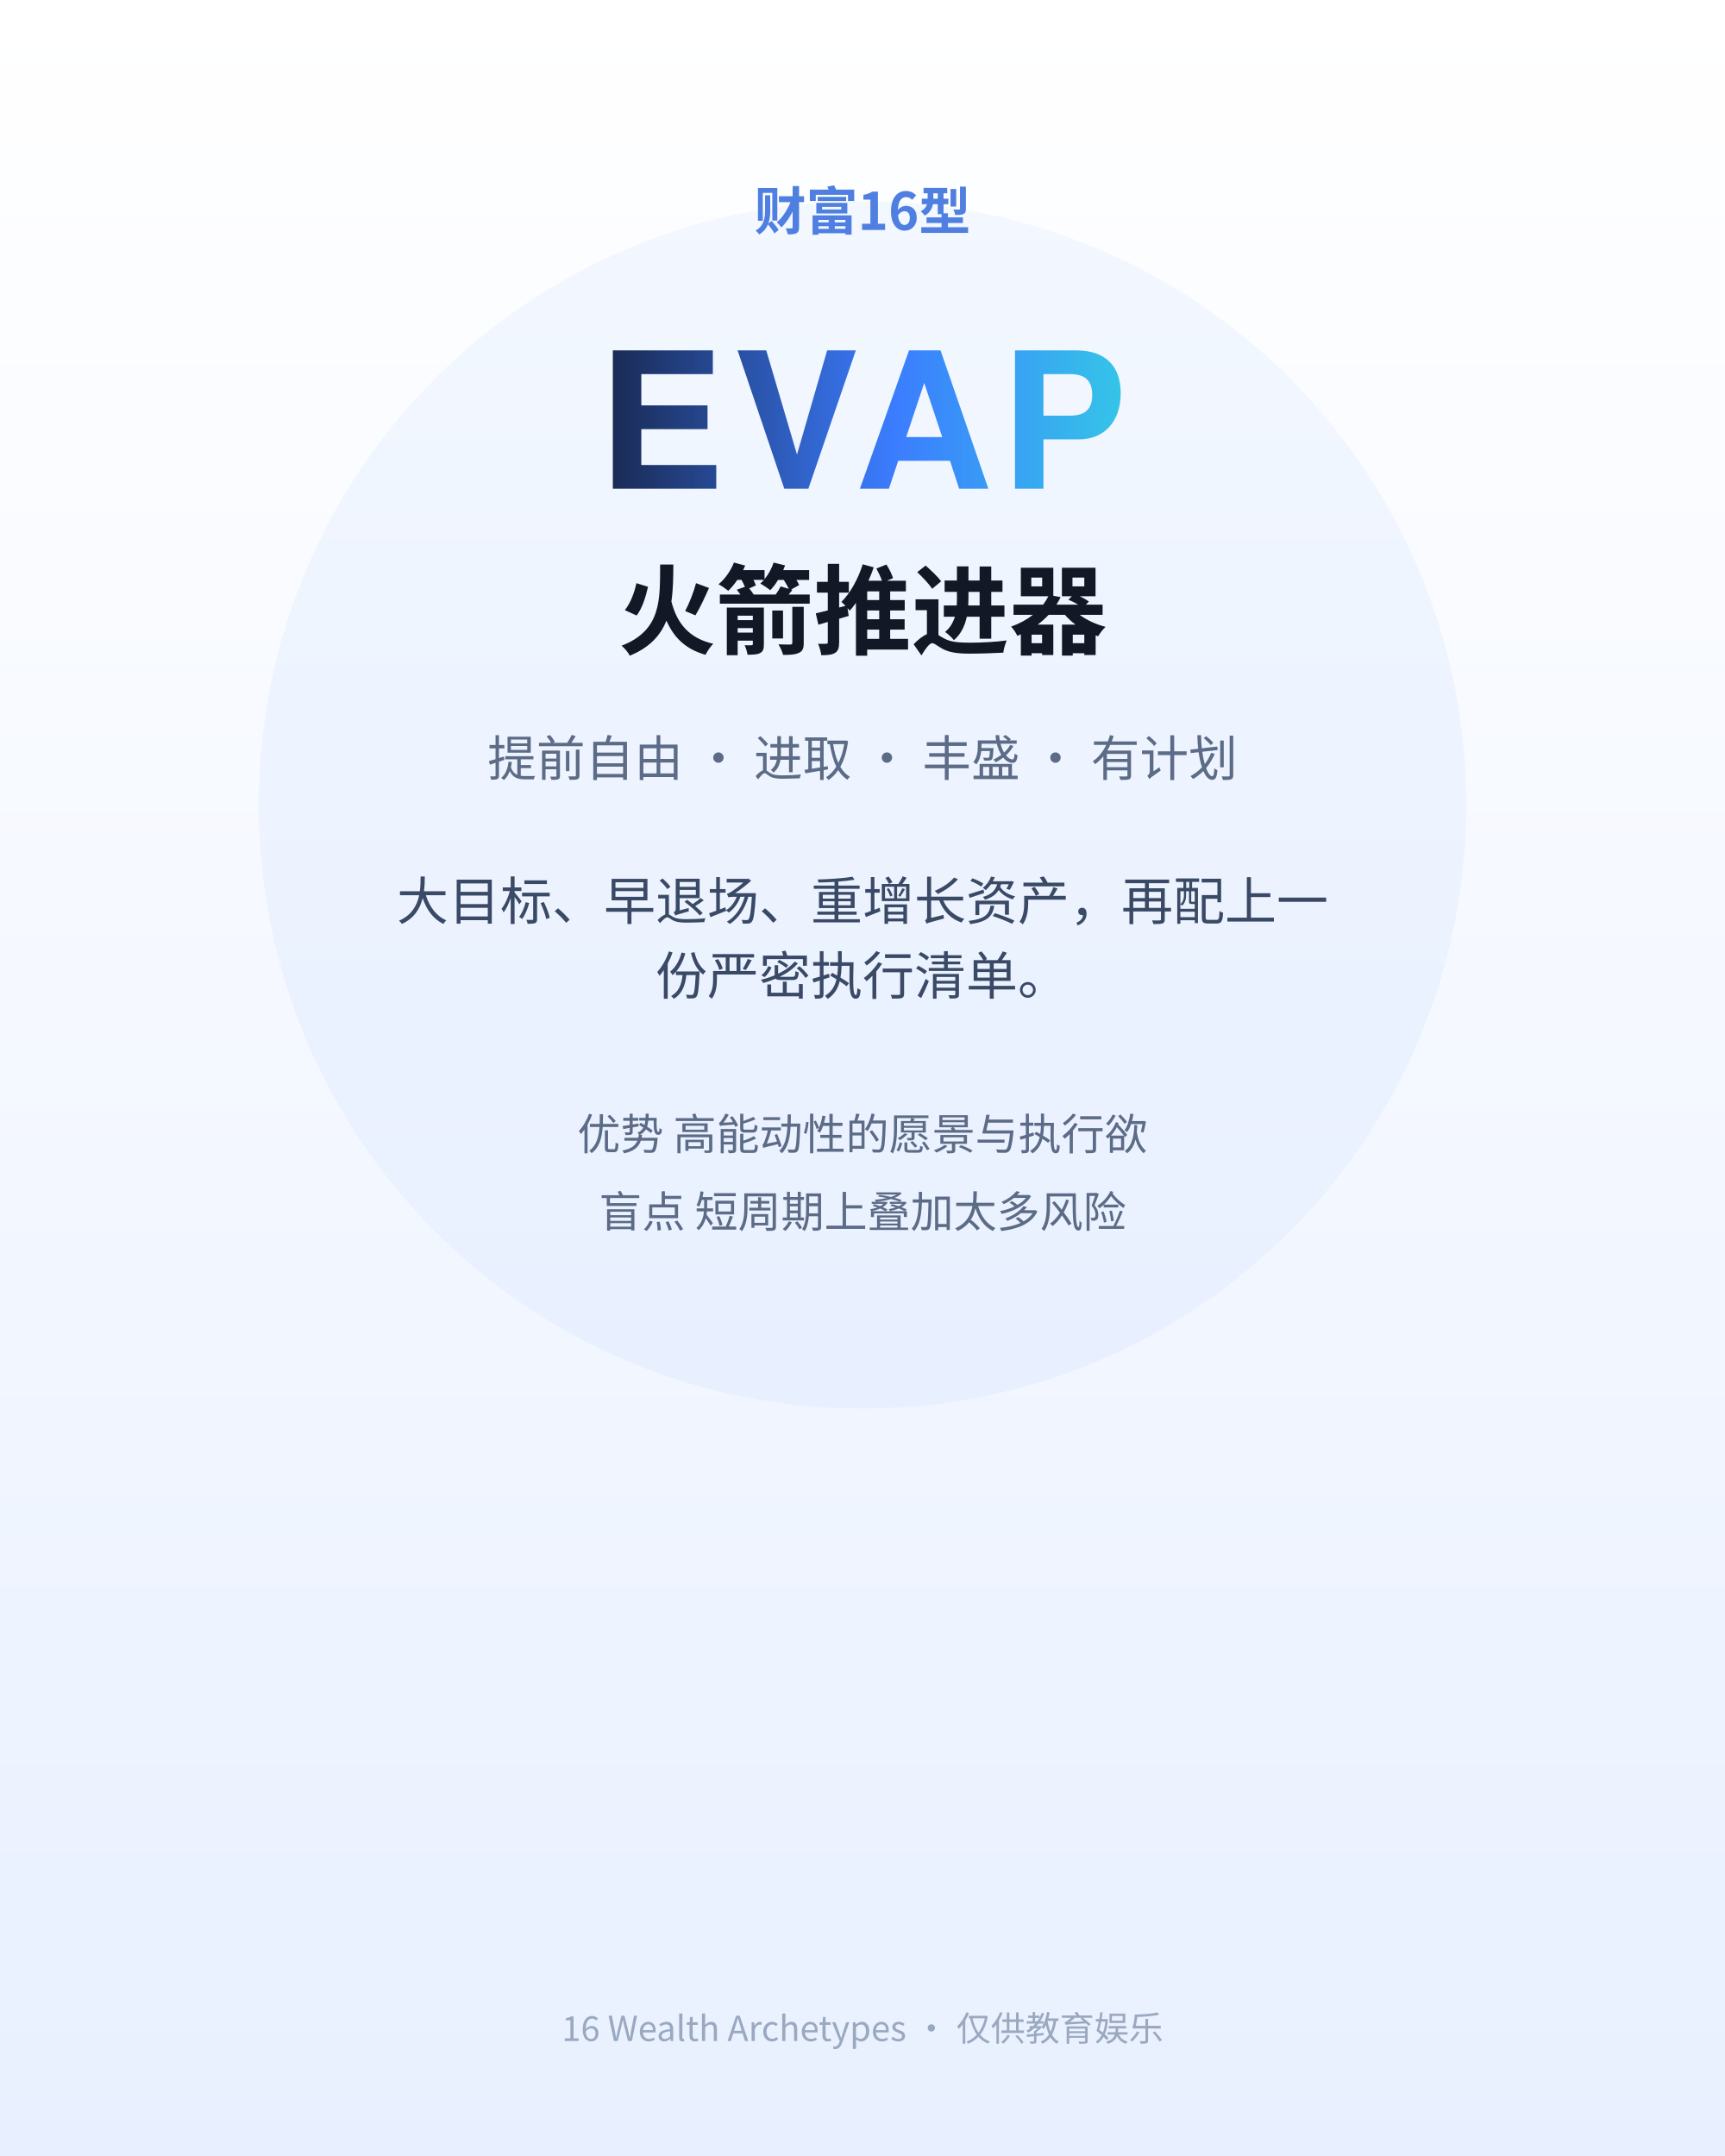
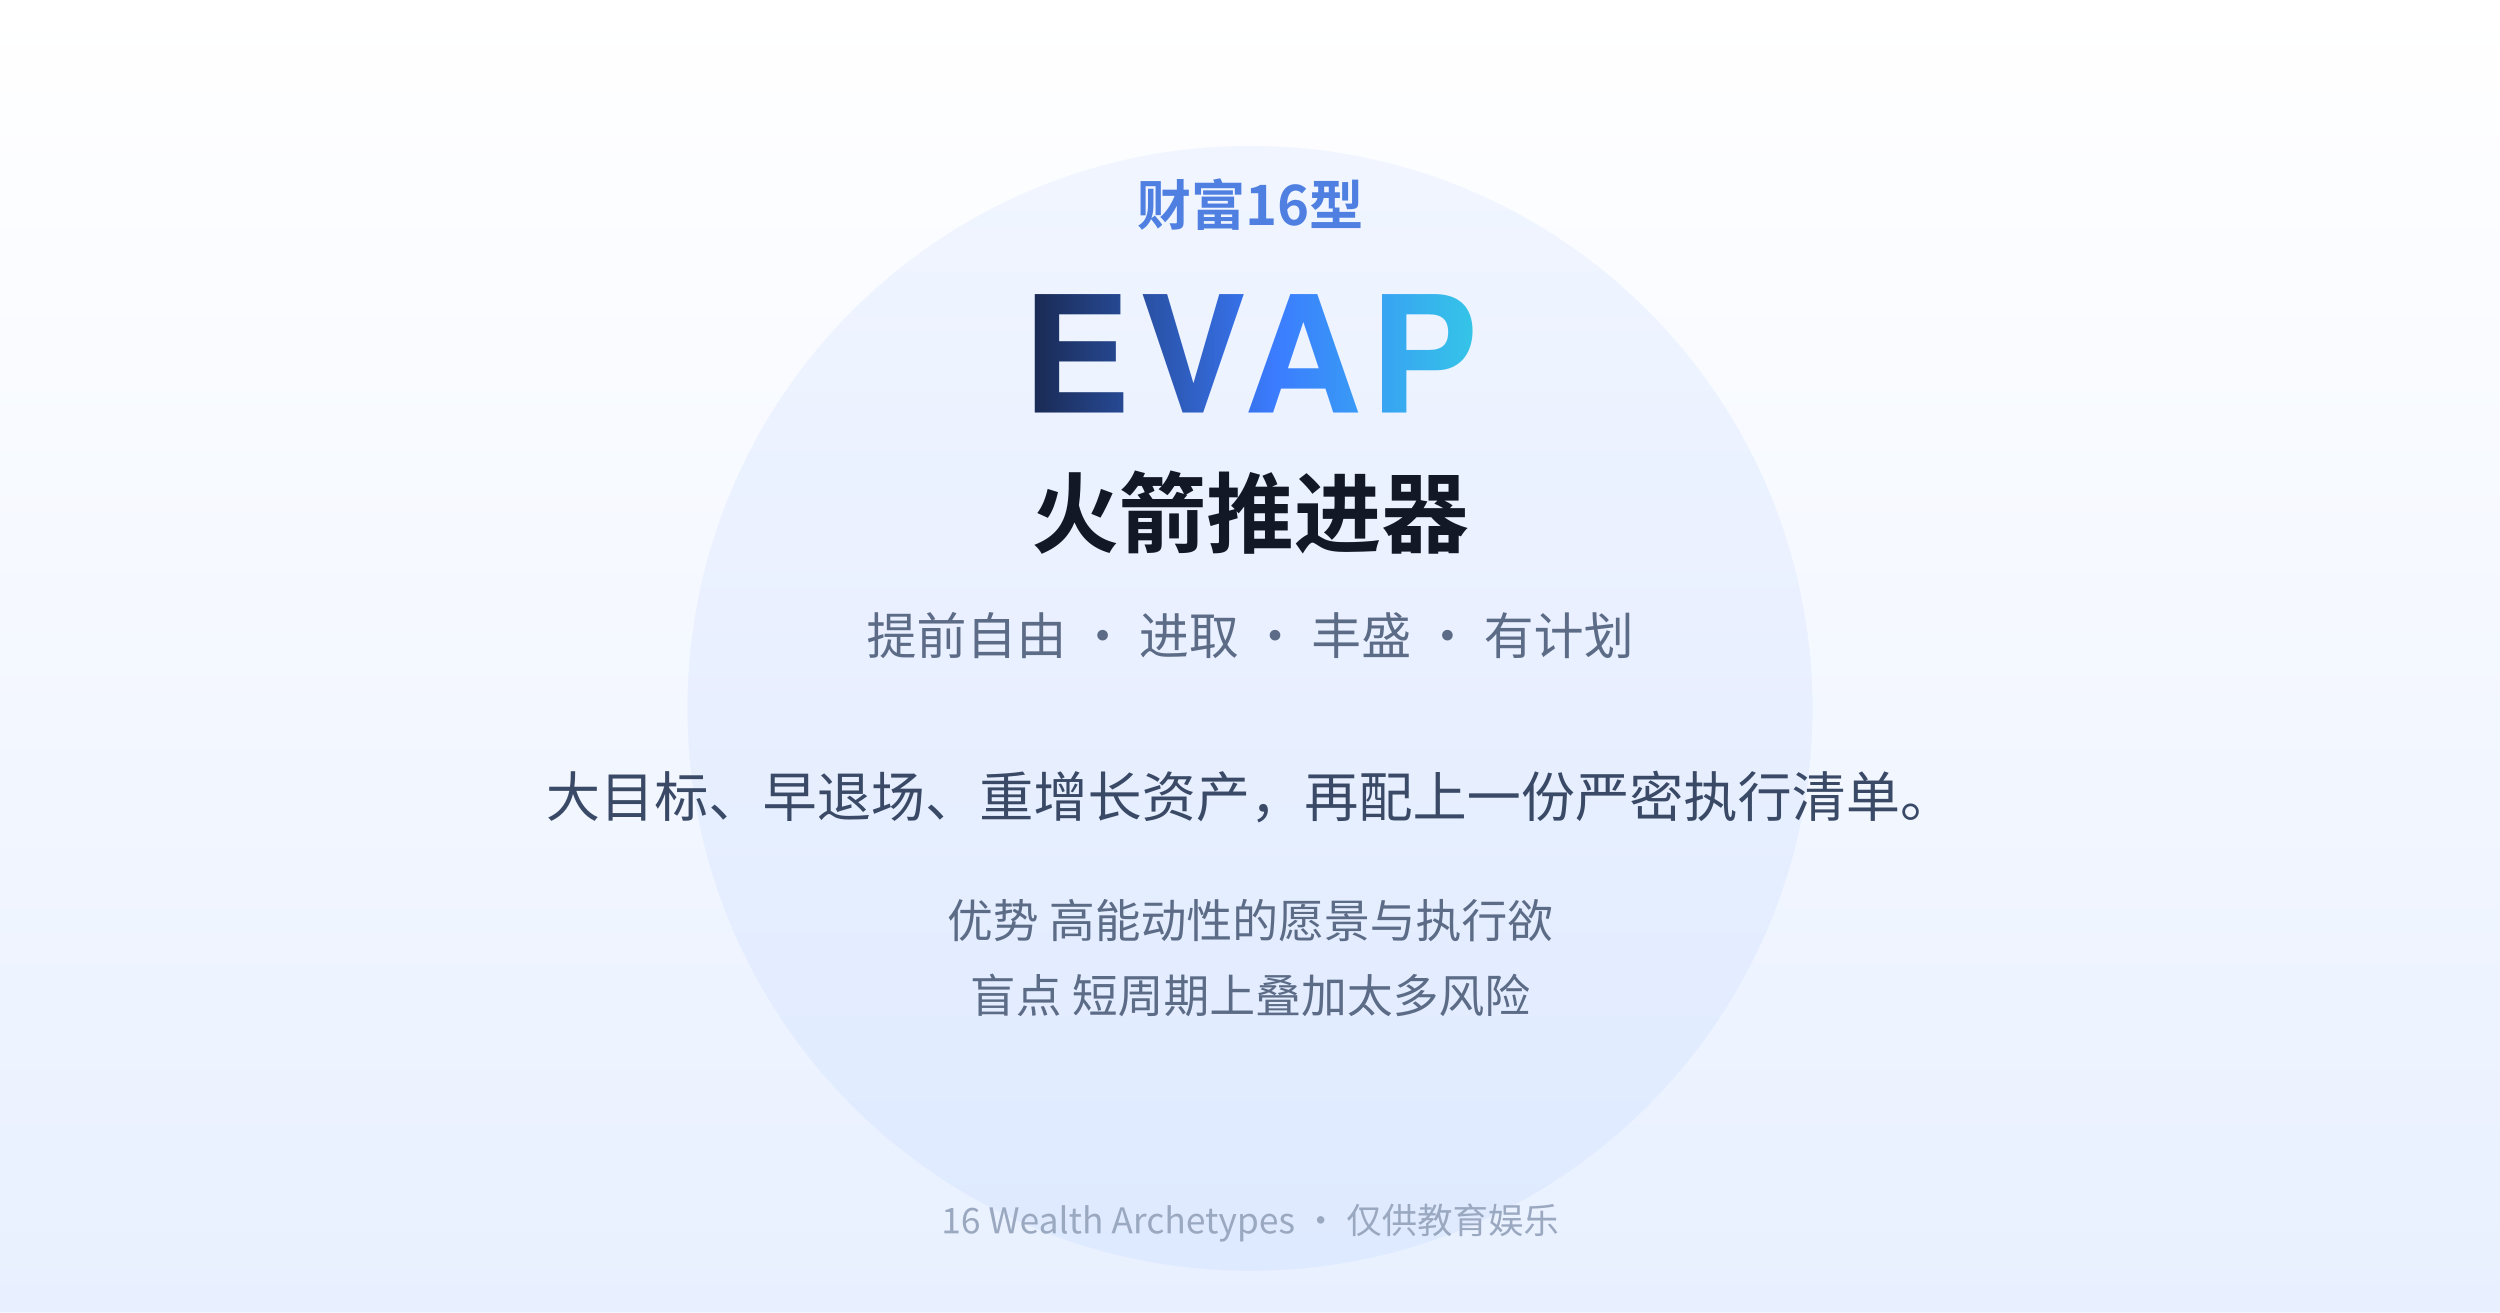
- <svg xmlns="http://www.w3.org/2000/svg" width="1200" height="1500" viewBox="0 0 1200 1500">
+ <svg xmlns="http://www.w3.org/2000/svg" width="1200" height="630" viewBox="0 0 1200 630">
  <defs>
    <linearGradient id="bg" x1="0" y1="0" x2="0" y2="1">
      <stop offset="0%" stop-color="#ffffff" />
      <stop offset="55%" stop-color="#f3f7ff" />
      <stop offset="100%" stop-color="#e8f0ff" />
    </linearGradient>
    <linearGradient id="code" x1="0" y1="0" x2="1" y2="0">
      <stop offset="0%" stop-color="#1a2b55" />
      <stop offset="55%" stop-color="#3b7cff" />
      <stop offset="100%" stop-color="#35c4e8" />
    </linearGradient>
  </defs>
-   <rect width="1200" height="1500" fill="url(#bg)" />
-   <circle cx="600" cy="560" r="420" fill="#3b7cff" fill-opacity="0.05" />
-   <text x="600" y="160" text-anchor="middle" fill="#4f7fe0" font-size="36" font-weight="600" font-family="PingFang SC, Hiragino Sans GB, Noto Sans CJK SC, sans-serif">财富16型</text>
-   <text x="600" y="340" text-anchor="middle" fill="url(#code)" font-size="132" font-weight="800" font-family="Avenir Next, Helvetica Neue, sans-serif" letter-spacing="6">EVAP</text>
-   <text x="600" y="450" text-anchor="middle" fill="#121826" font-size="68" font-weight="700" font-family="PingFang SC, Hiragino Sans GB, Noto Sans CJK SC, sans-serif">火箭推进器</text>
-   <text x="600" y="540" text-anchor="middle" fill="#5c6b86" font-size="34" font-weight="500" font-family="PingFang SC, Hiragino Sans GB, Noto Sans CJK SC, sans-serif">提前自由 · 进取 · 丰盛 · 有计划</text>
-   <text x="600" y="640" text-anchor="middle" fill="#3a4a66" font-size="36" font-weight="500" font-family="PingFang SC, Hiragino Sans GB, Noto Sans CJK SC, sans-serif">大目标、早退场、重增长资产，再配上一</text>
-   <text x="600" y="692" text-anchor="middle" fill="#3a4a66" font-size="36" font-weight="500" font-family="PingFang SC, Hiragino Sans GB, Noto Sans CJK SC, sans-serif">份严密执行清单。</text>
-   <text x="600" y="800" text-anchor="middle" fill="#5c6b86" font-size="30" font-weight="500" font-family="PingFang SC, Hiragino Sans GB, Noto Sans CJK SC, sans-serif">优势  高能动性的愿景与执行欲</text>
-   <text x="600" y="854" text-anchor="middle" fill="#5c6b86" font-size="30" font-weight="500" font-family="PingFang SC, Hiragino Sans GB, Noto Sans CJK SC, sans-serif">盲点  短周期上叠加太多风险</text>
-   <text x="600" y="1420" text-anchor="middle" fill="#9aa8c0" font-size="24" font-family="PingFang SC, Hiragino Sans GB, Noto Sans CJK SC, sans-serif">16 Wealth Archetypes · 仅供教育娱乐</text>
+   <rect width="1200" height="630" fill="url(#bg)" />
+   <circle cx="600" cy="340" r="270" fill="#3b7cff" fill-opacity="0.06" />
+   <text x="600" y="108" text-anchor="middle" fill="#4f7fe0" font-size="26" font-weight="600" font-family="PingFang SC, Hiragino Sans GB, Noto Sans CJK SC, sans-serif">财富16型</text>
+   <text x="600" y="198" text-anchor="middle" fill="url(#code)" font-size="78" font-weight="800" font-family="Avenir Next, Helvetica Neue, sans-serif" letter-spacing="4">EVAP</text>
+   <text x="600" y="262" text-anchor="middle" fill="#121826" font-size="42" font-weight="700" font-family="PingFang SC, Hiragino Sans GB, Noto Sans CJK SC, sans-serif">火箭推进器</text>
+   <text x="600" y="314" text-anchor="middle" fill="#5c6b86" font-size="24" font-weight="500" font-family="PingFang SC, Hiragino Sans GB, Noto Sans CJK SC, sans-serif">提前自由 · 进取 · 丰盛 · 有计划</text>
+   <text x="600" y="392" text-anchor="middle" fill="#3a4a66" font-size="26" font-weight="500" font-family="PingFang SC, Hiragino Sans GB, Noto Sans CJK SC, sans-serif">大目标、早退场、重增长资产，再配上一份严密执行清单。</text>
+   <text x="600" y="450" text-anchor="middle" fill="#5c6b86" font-size="22" font-weight="500" font-family="PingFang SC, Hiragino Sans GB, Noto Sans CJK SC, sans-serif">优势  高能动性的愿景与执行欲</text>
+   <text x="600" y="486" text-anchor="middle" fill="#5c6b86" font-size="22" font-weight="500" font-family="PingFang SC, Hiragino Sans GB, Noto Sans CJK SC, sans-serif">盲点  短周期上叠加太多风险</text>
+   <text x="600" y="592" text-anchor="middle" fill="#9aa8c0" font-size="17" font-family="PingFang SC, Hiragino Sans GB, Noto Sans CJK SC, sans-serif">16 Wealth Archetypes · 仅供教育娱乐</text>
</svg>
